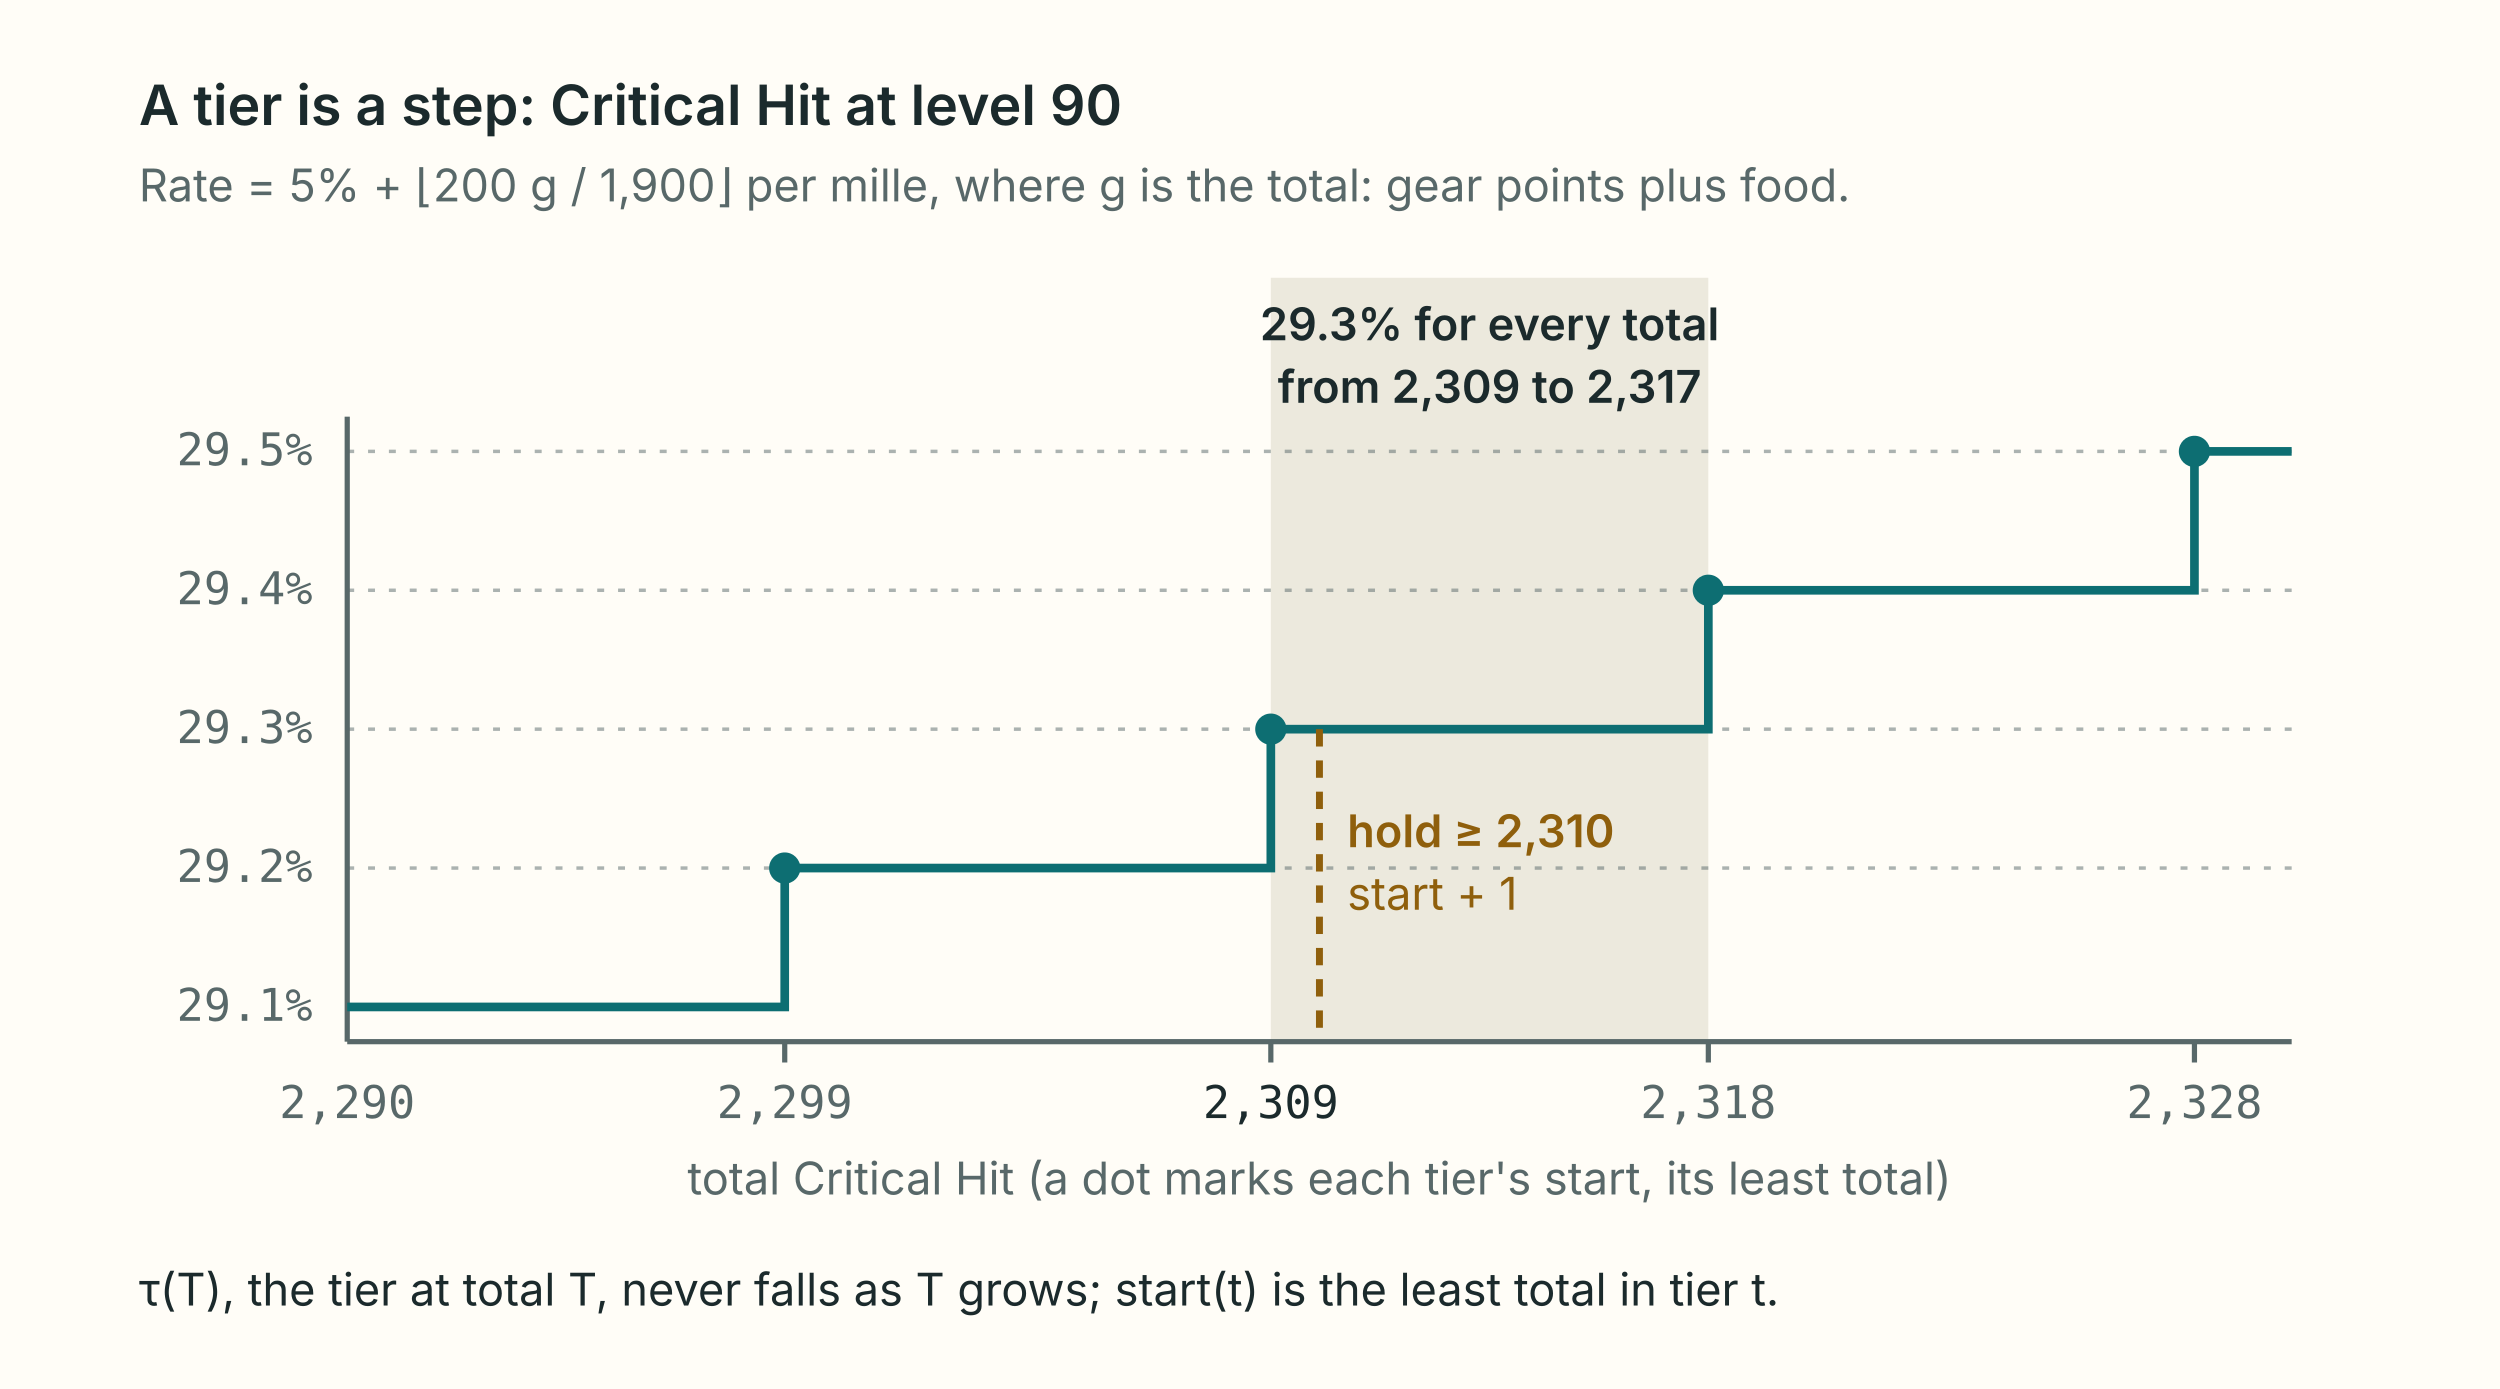
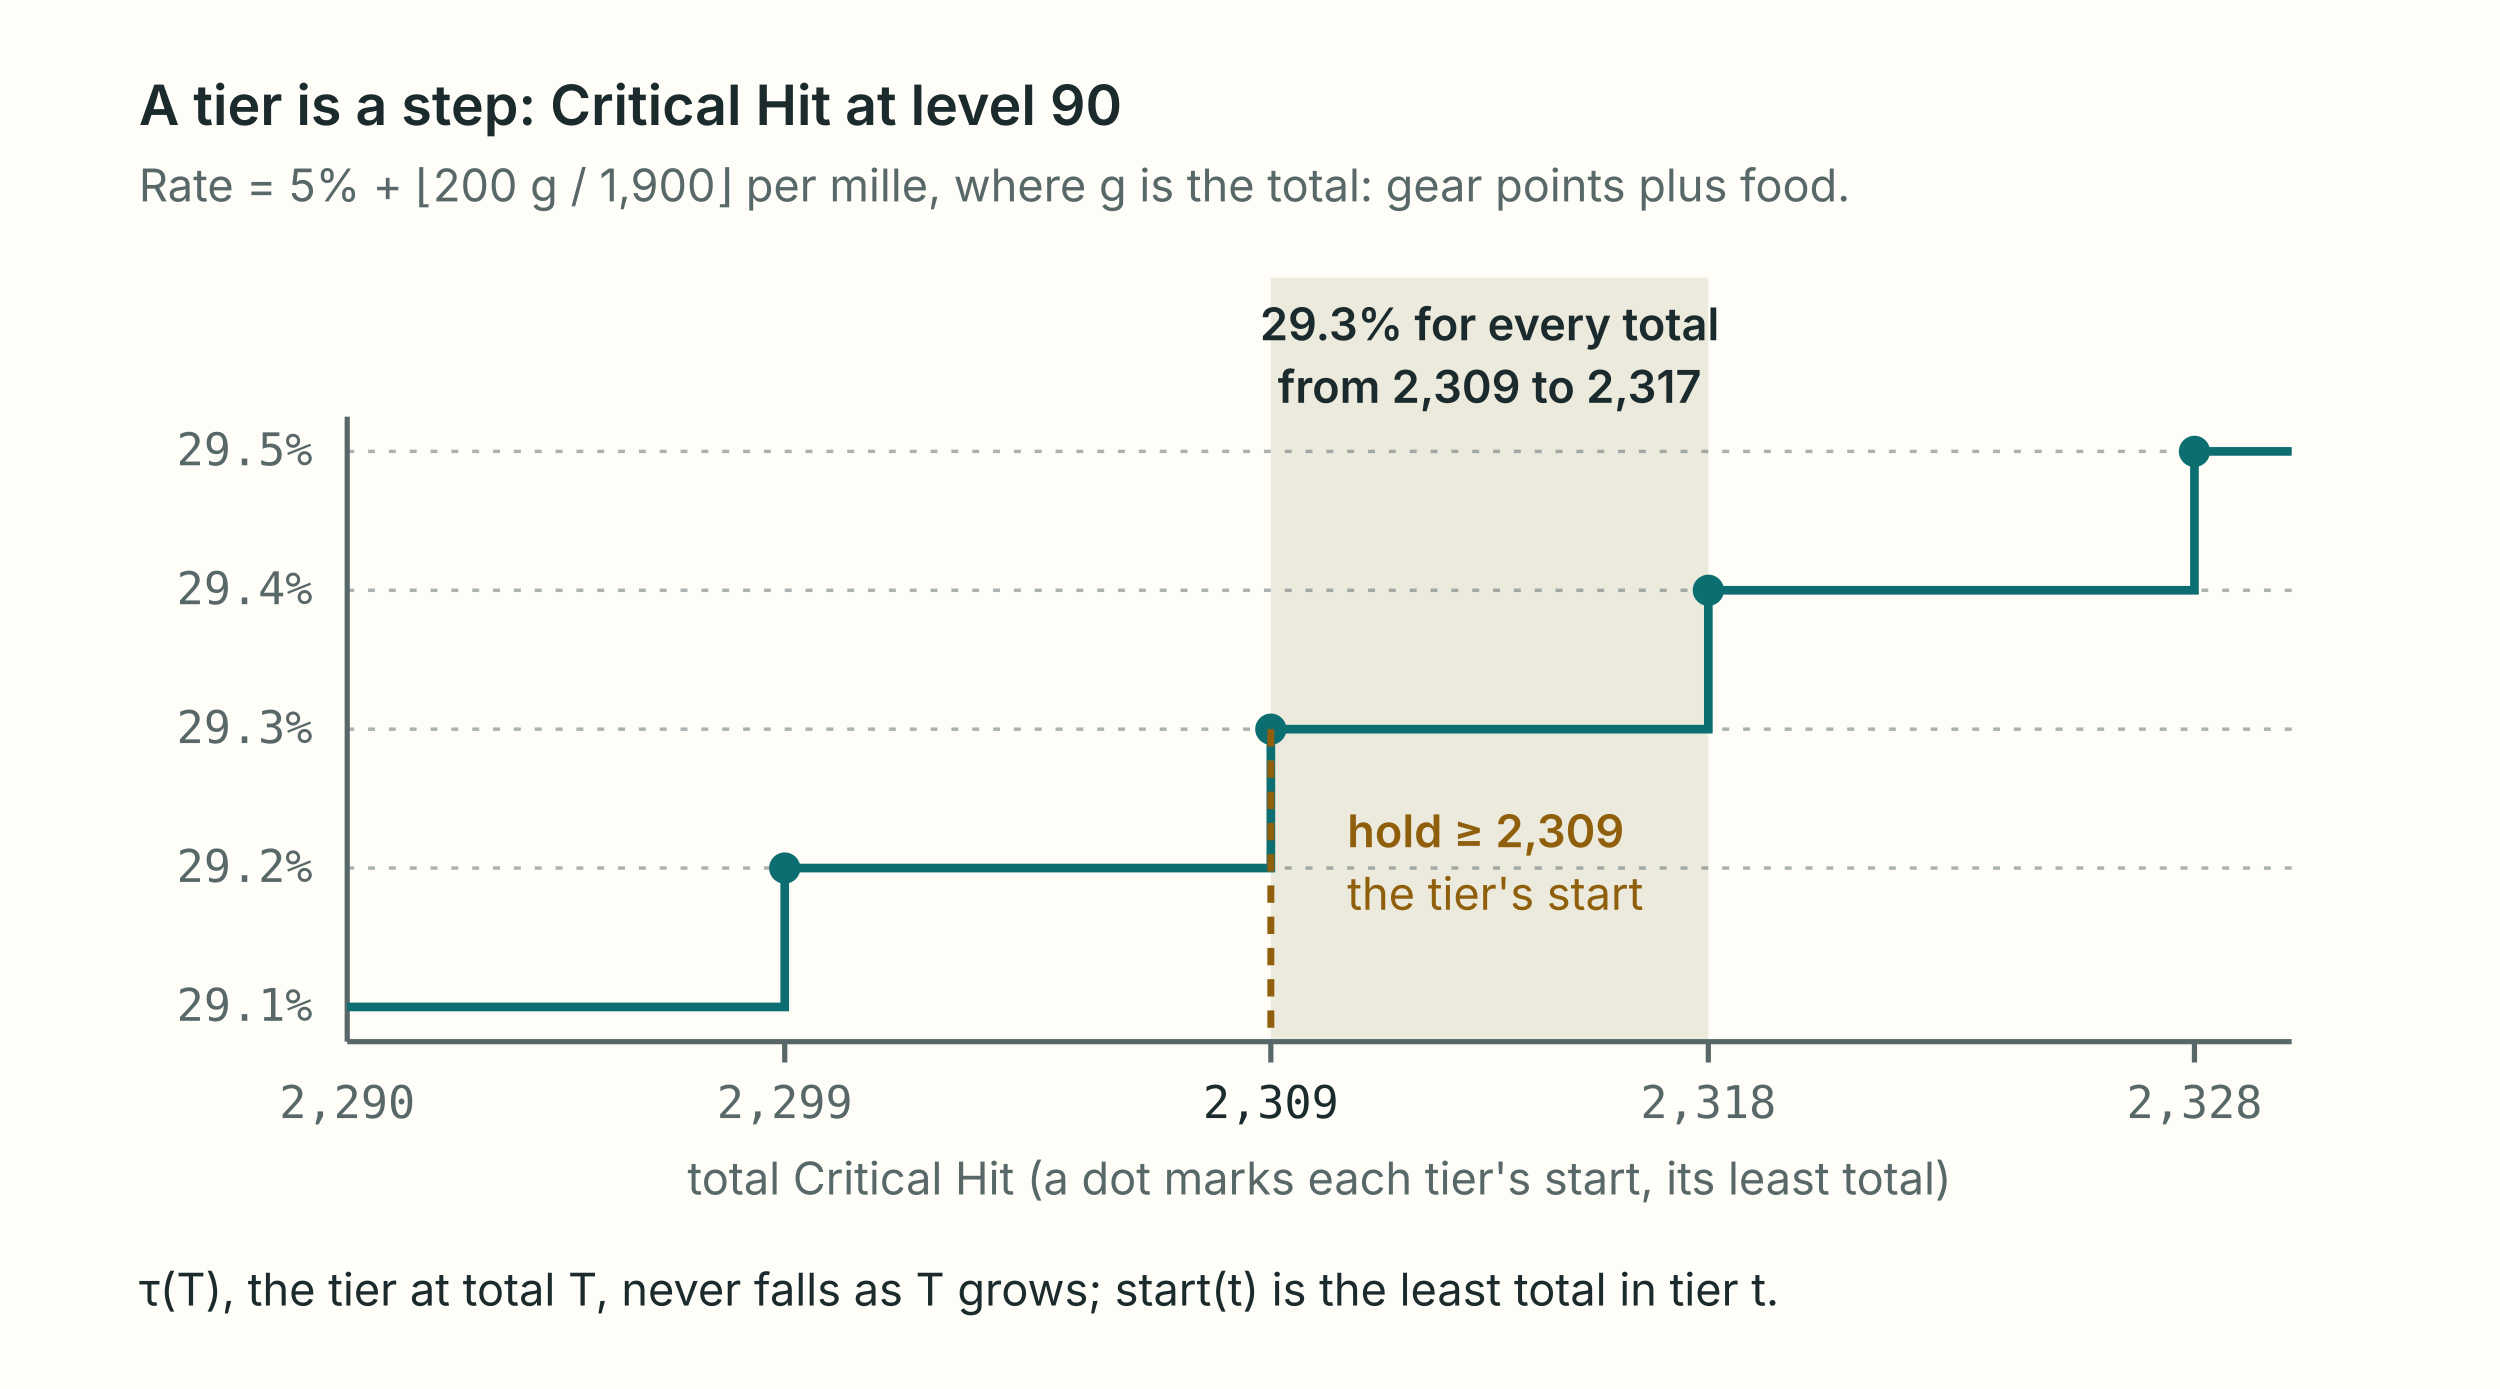
<svg xmlns="http://www.w3.org/2000/svg" viewBox="0 0 720 400" role="img" aria-labelledby="t d">
  <style>
    .bg { fill: #fffdf7; }
    .box { fill: #ece9dd; }
    .fg { fill: #1b2a2c; }
    .axis { stroke: #586869; stroke-width: 1.5; fill: none; }
    .grid { stroke: #586869; stroke-width: 1; stroke-dasharray: 2 4; fill: none; opacity: 0.5; }
    .muted { fill: #586869; }
    .accent { fill: #0d6e72; }
    .step { stroke: #0d6e72; stroke-width: 2.5; fill: none; }
    .gold { fill: #8f5f0c; }
    .goldStroke { stroke: #8f5f0c; stroke-width: 2; stroke-dasharray: 5 4; fill: none; }
    text { font-family: system-ui, -apple-system, "Segoe UI", sans-serif; font-size: 14px; }
    .small { font-size: 13px; }
    .title { font-size: 16px; font-weight: 600; }
    .head { font-weight: 600; }
    .mono { font-family: ui-monospace, Consolas, monospace; font-size: 13px; }
    @media (prefers-color-scheme: dark) {
      .bg { fill: #142023; }
      .box { fill: #1b2b2e; }
      .fg { fill: #e5eeed; }
      .axis { stroke: #92a5a5; }
      .grid { stroke: #92a5a5; }
      .muted { fill: #92a5a5; }
      .accent { fill: #4cc2b6; }
      .step { stroke: #4cc2b6; }
      .gold { fill: #e2b659; }
      .goldStroke { stroke: #e2b659; }
    }
  </style>
  <rect class="bg" x="0" y="0" width="720" height="400" />
  <text class="fg title" x="40" y="36">A tier is a step: Critical Hit at level 90</text>
  <text class="muted small" x="40" y="58">Rate = 5% + ⌊200 g / 1,900⌋ per mille, where g is the total: gear points plus food.</text>
  <rect class="box" x="366" y="80" width="126" height="220" />
  <text class="fg head small" x="429" y="98" text-anchor="middle">29.3% for every total</text>
  <text class="fg head small" x="429" y="116" text-anchor="middle">from 2,309 to 2,317</text>
  <path class="grid" d="M100,250 L660,250 M100,210 L660,210 M100,170 L660,170 M100,130 L660,130" />
  <path class="axis" d="M100,300 L660,300 M100,300 L100,120" />
  <text class="muted mono" x="90" y="294" text-anchor="end">29.1%</text>
  <text class="muted mono" x="90" y="254" text-anchor="end">29.2%</text>
  <text class="muted mono" x="90" y="214" text-anchor="end">29.3%</text>
  <text class="muted mono" x="90" y="174" text-anchor="end">29.4%</text>
  <text class="muted mono" x="90" y="134" text-anchor="end">29.5%</text>
  <path class="step" d="M100,290 L226,290 L226,250 L366,250 L366,210 L492,210 L492,170 L632,170 L632,130 L660,130" />
  <circle class="accent" cx="226" cy="250" r="4.5" />
  <circle class="accent" cx="366" cy="210" r="4.5" />
  <circle class="accent" cx="492" cy="170" r="4.5" />
  <circle class="accent" cx="632" cy="130" r="4.5" />
-   <path class="goldStroke" d="M380,210 L380,300" />
-   <text class="gold head small" x="388" y="244">hold ≥ 2,310</text>
-   <text class="gold small" x="388" y="262">start + 1</text>
+   <path class="goldStroke" d="M366,210 L366,300" />
+   <text class="gold head small" x="388" y="244">hold ≥ 2,309</text>
+   <text class="gold small" x="388" y="262">the tier's start</text>
  <path class="axis" d="M226,300 L226,306 M366,300 L366,306 M492,300 L492,306 M632,300 L632,306" />
  <text class="muted mono" x="100" y="322" text-anchor="middle">2,290</text>
  <text class="muted mono" x="226" y="322" text-anchor="middle">2,299</text>
  <text class="fg mono" x="366" y="322" text-anchor="middle">2,309</text>
  <text class="muted mono" x="492" y="322" text-anchor="middle">2,318</text>
  <text class="muted mono" x="632" y="322" text-anchor="middle">2,328</text>
  <text class="muted small" x="380" y="344" text-anchor="middle">total Critical Hit (a dot marks each tier's start, its least total)</text>
  <text class="fg small" x="40" y="376">τ(T), the tier at total T, never falls as T grows; start(t) is the least total in tier t.</text>
</svg>
